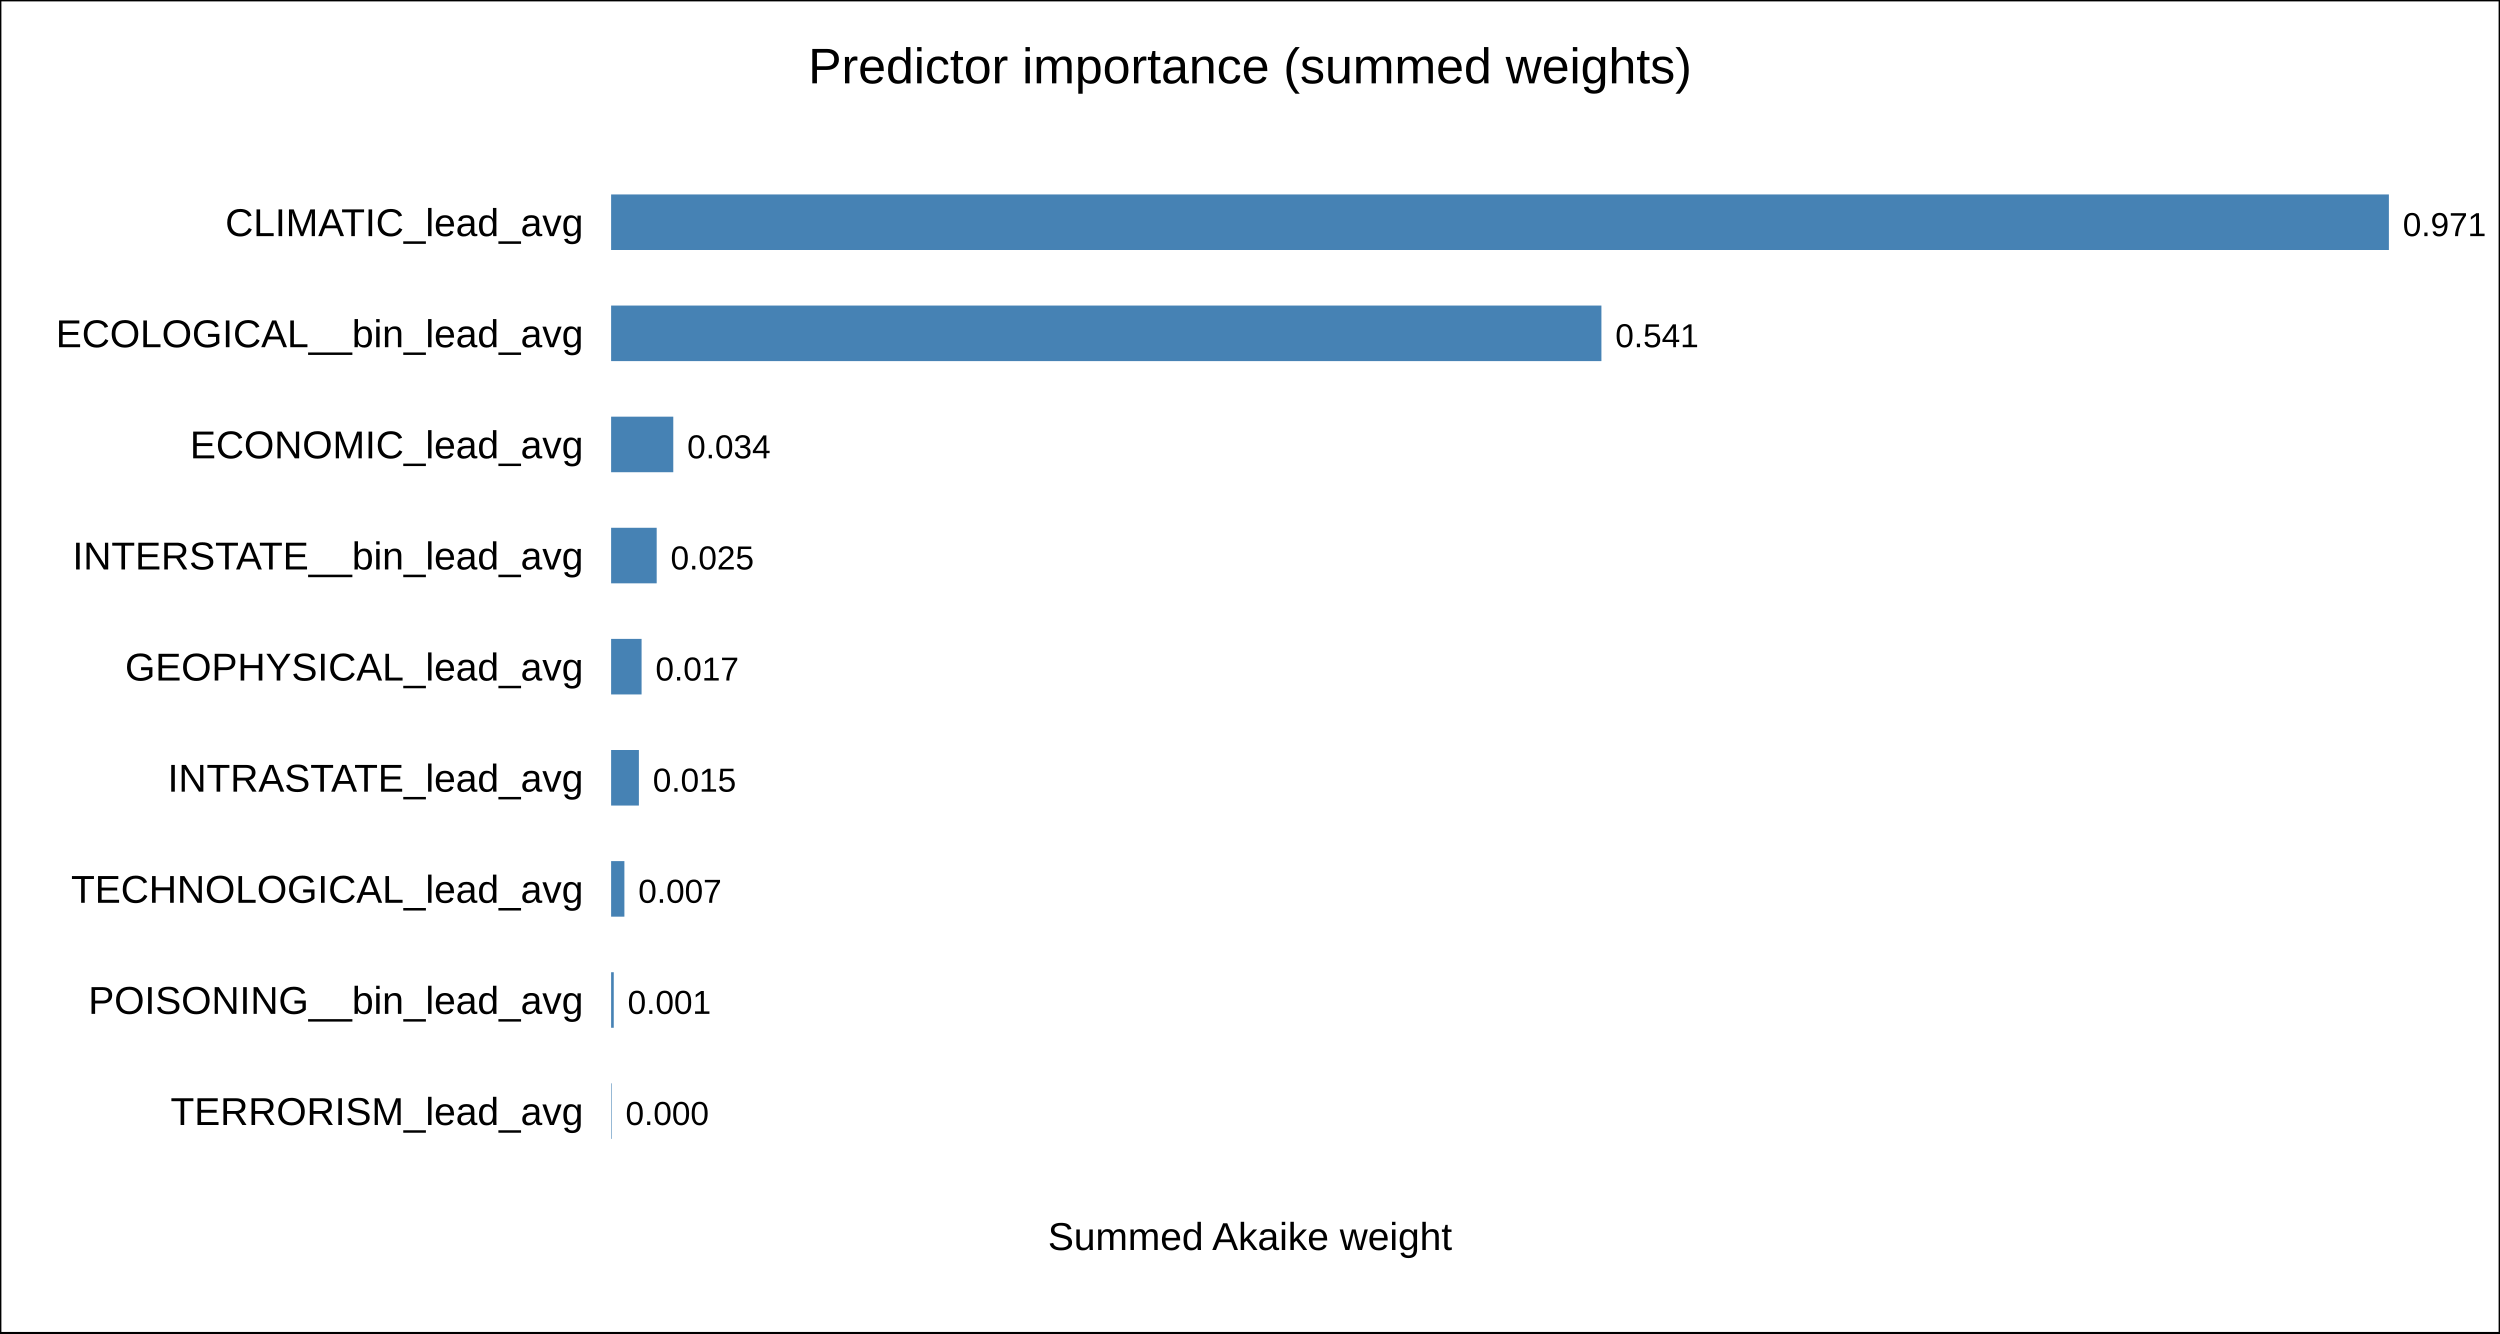
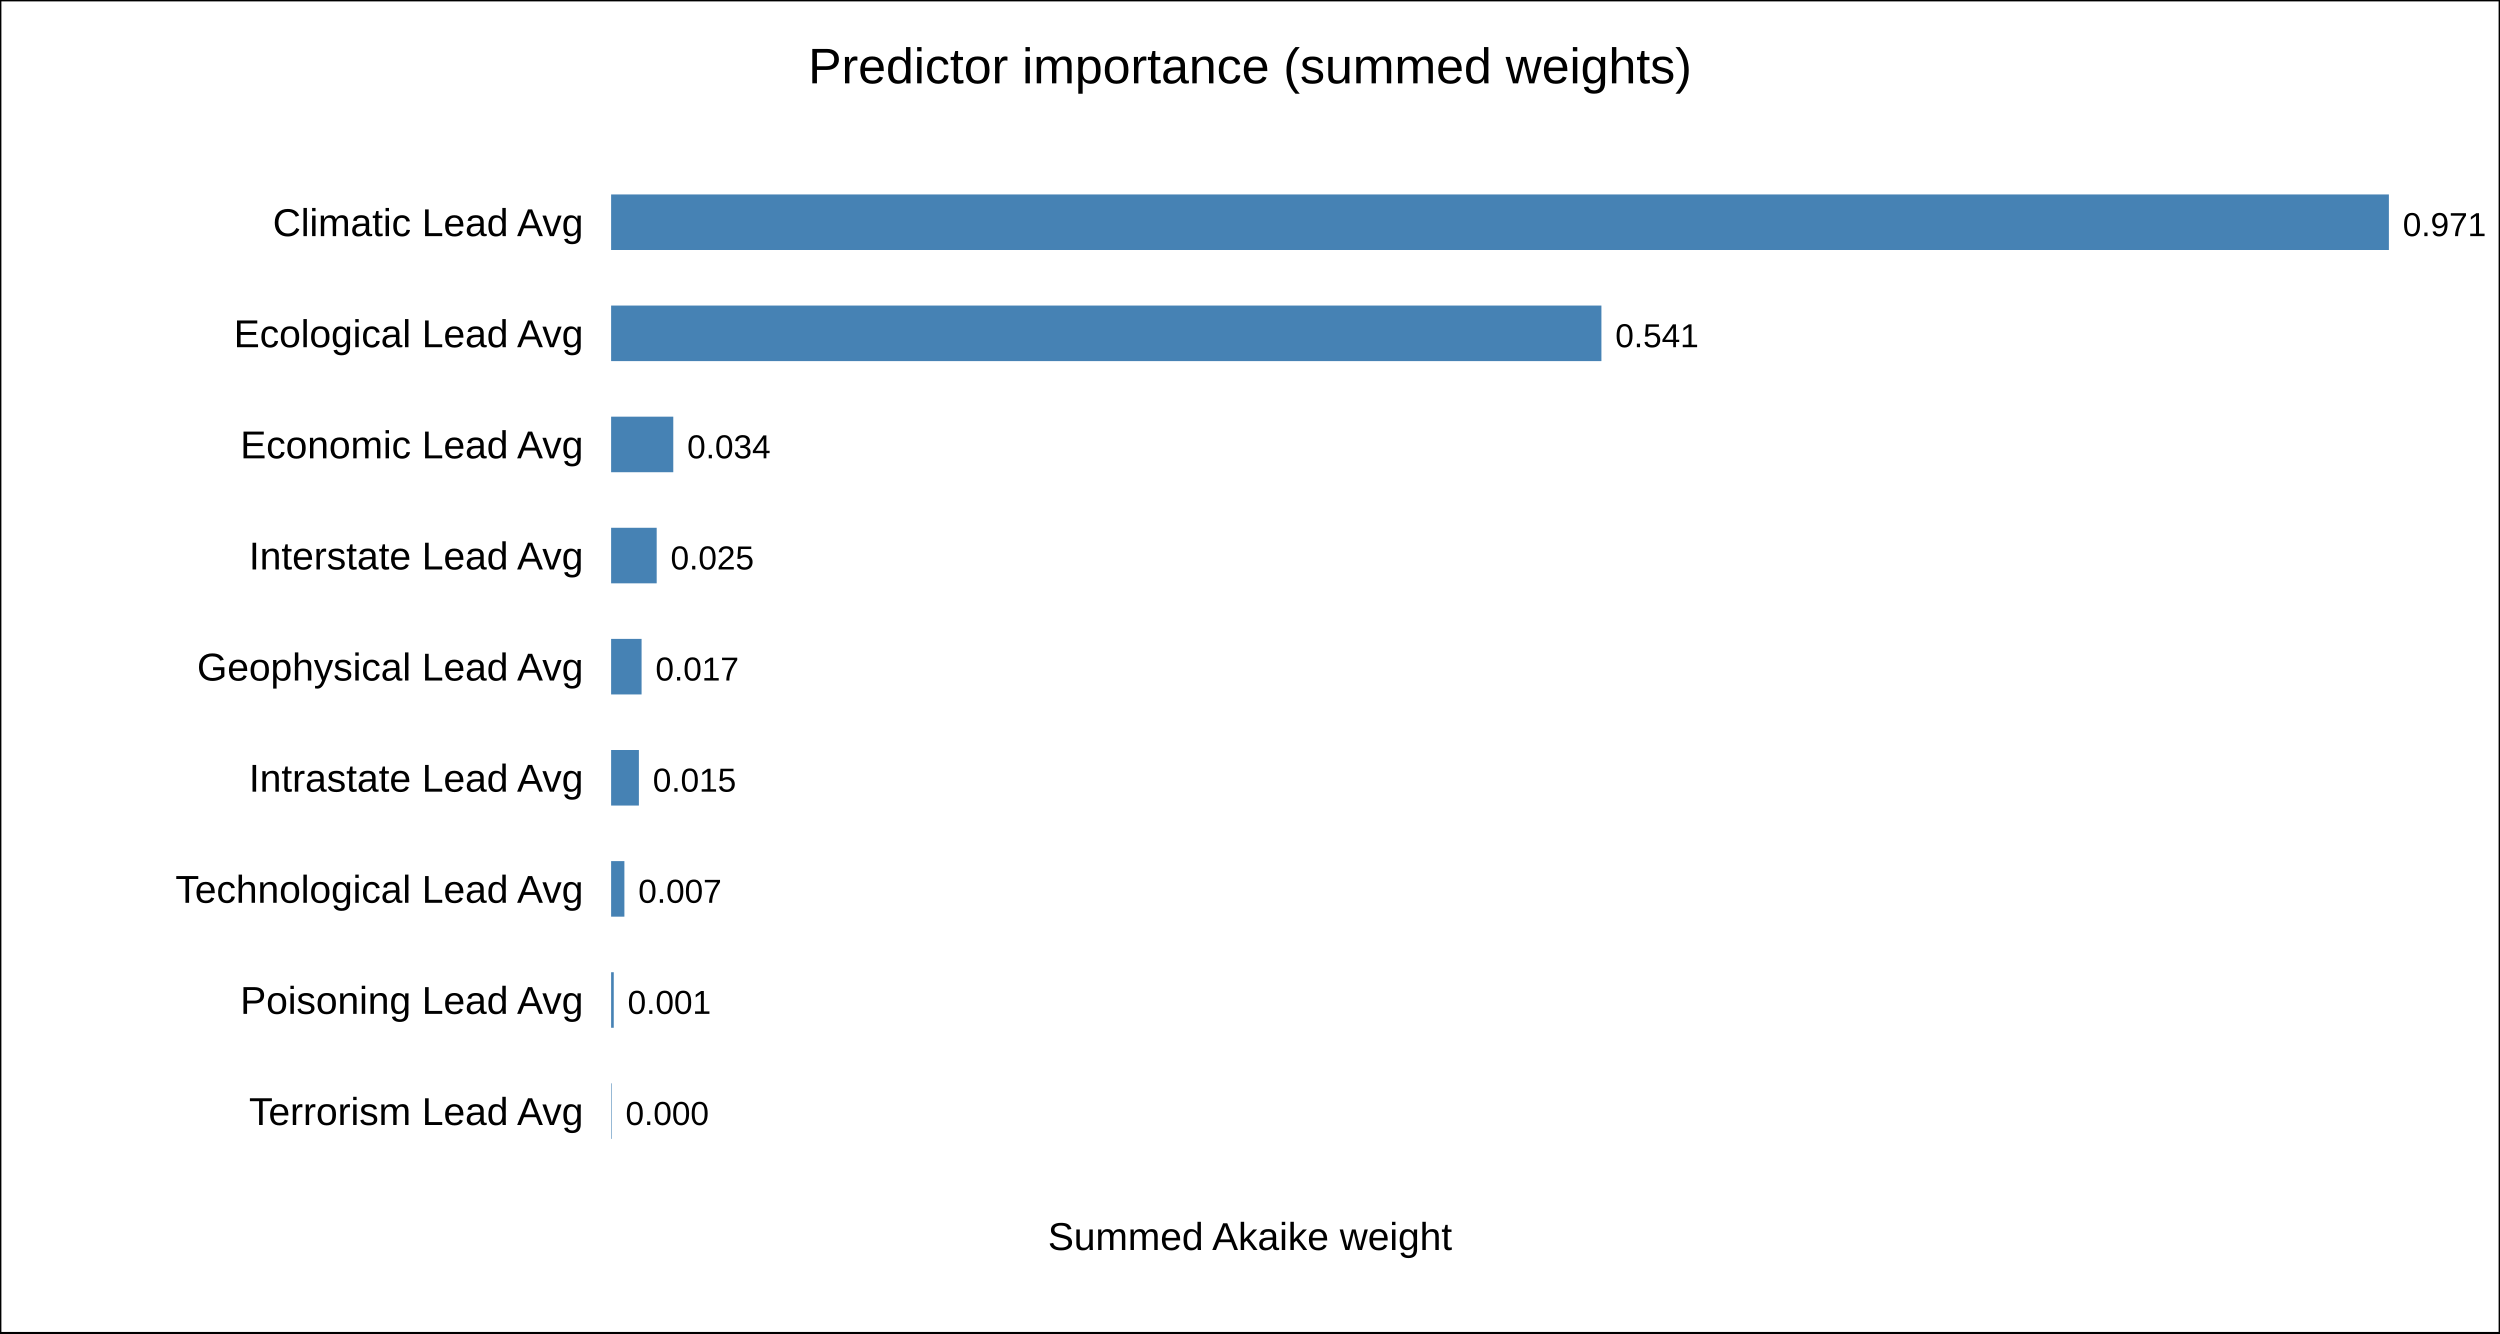
<svg xmlns="http://www.w3.org/2000/svg" width="900" height="480">
  <style>
        text { font-family: Arial, sans-serif; }
    </style>
  <rect x="0" y="0" width="900" height="480" fill="white" stroke="black" stroke-width="1" />
  <text x="450.0" y="30.0" text-anchor="middle" font-size="18">Predictor importance (summed weights)</text>
  <text x="450.0" y="450.0" text-anchor="middle" font-size="14">Summed Akaike weight</text>
-   <text x="210" y="85" text-anchor="end" font-size="14">CLIMATIC_lead_avg</text>
+   <text x="210" y="85" text-anchor="end" font-size="14">Climatic Lead Avg</text>
  <rect x="220" y="70" width="640.00" height="20" fill="#4682b4" />
  <text x="865.0" y="85" font-size="12">0.971</text>
-   <text x="210" y="125" text-anchor="end" font-size="14">ECOLOGICAL__bin_lead_avg</text>
+   <text x="210" y="125" text-anchor="end" font-size="14">Ecological Lead Avg</text>
  <rect x="220" y="110" width="356.51" height="20" fill="#4682b4" />
  <text x="581.507" y="125" font-size="12">0.541</text>
-   <text x="210" y="165" text-anchor="end" font-size="14">ECONOMIC_lead_avg</text>
+   <text x="210" y="165" text-anchor="end" font-size="14">Economic Lead Avg</text>
  <rect x="220" y="150" width="22.38" height="20" fill="#4682b4" />
  <text x="247.38" y="165" font-size="12">0.034</text>
-   <text x="210" y="205" text-anchor="end" font-size="14">INTERSTATE__bin_lead_avg</text>
+   <text x="210" y="205" text-anchor="end" font-size="14">Interstate Lead Avg</text>
  <rect x="220" y="190" width="16.41" height="20" fill="#4682b4" />
  <text x="241.405" y="205" font-size="12">0.025</text>
-   <text x="210" y="245" text-anchor="end" font-size="14">GEOPHYSICAL_lead_avg</text>
+   <text x="210" y="245" text-anchor="end" font-size="14">Geophysical Lead Avg</text>
  <rect x="220" y="230" width="10.97" height="20" fill="#4682b4" />
  <text x="235.967" y="245" font-size="12">0.017</text>
-   <text x="210" y="285" text-anchor="end" font-size="14">INTRASTATE_lead_avg</text>
+   <text x="210" y="285" text-anchor="end" font-size="14">Intrastate Lead Avg</text>
  <rect x="220" y="270" width="10.00" height="20" fill="#4682b4" />
  <text x="235.004" y="285" font-size="12">0.015</text>
-   <text x="210" y="325" text-anchor="end" font-size="14">TECHNOLOGICAL_lead_avg</text>
+   <text x="210" y="325" text-anchor="end" font-size="14">Technological Lead Avg</text>
  <rect x="220" y="310" width="4.78" height="20" fill="#4682b4" />
  <text x="229.779" y="325" font-size="12">0.007</text>
-   <text x="210" y="365" text-anchor="end" font-size="14">POISONING__bin_lead_avg</text>
+   <text x="210" y="365" text-anchor="end" font-size="14">Poisoning Lead Avg</text>
  <rect x="220" y="350" width="0.95" height="20" fill="#4682b4" />
  <text x="225.945" y="365" font-size="12">0.001</text>
-   <text x="210" y="405" text-anchor="end" font-size="14">TERRORISM_lead_avg</text>
+   <text x="210" y="405" text-anchor="end" font-size="14">Terrorism Lead Avg</text>
  <rect x="220" y="390" width="0.20" height="20" fill="#4682b4" />
  <text x="225.197" y="405" font-size="12">0.000</text>
</svg>
